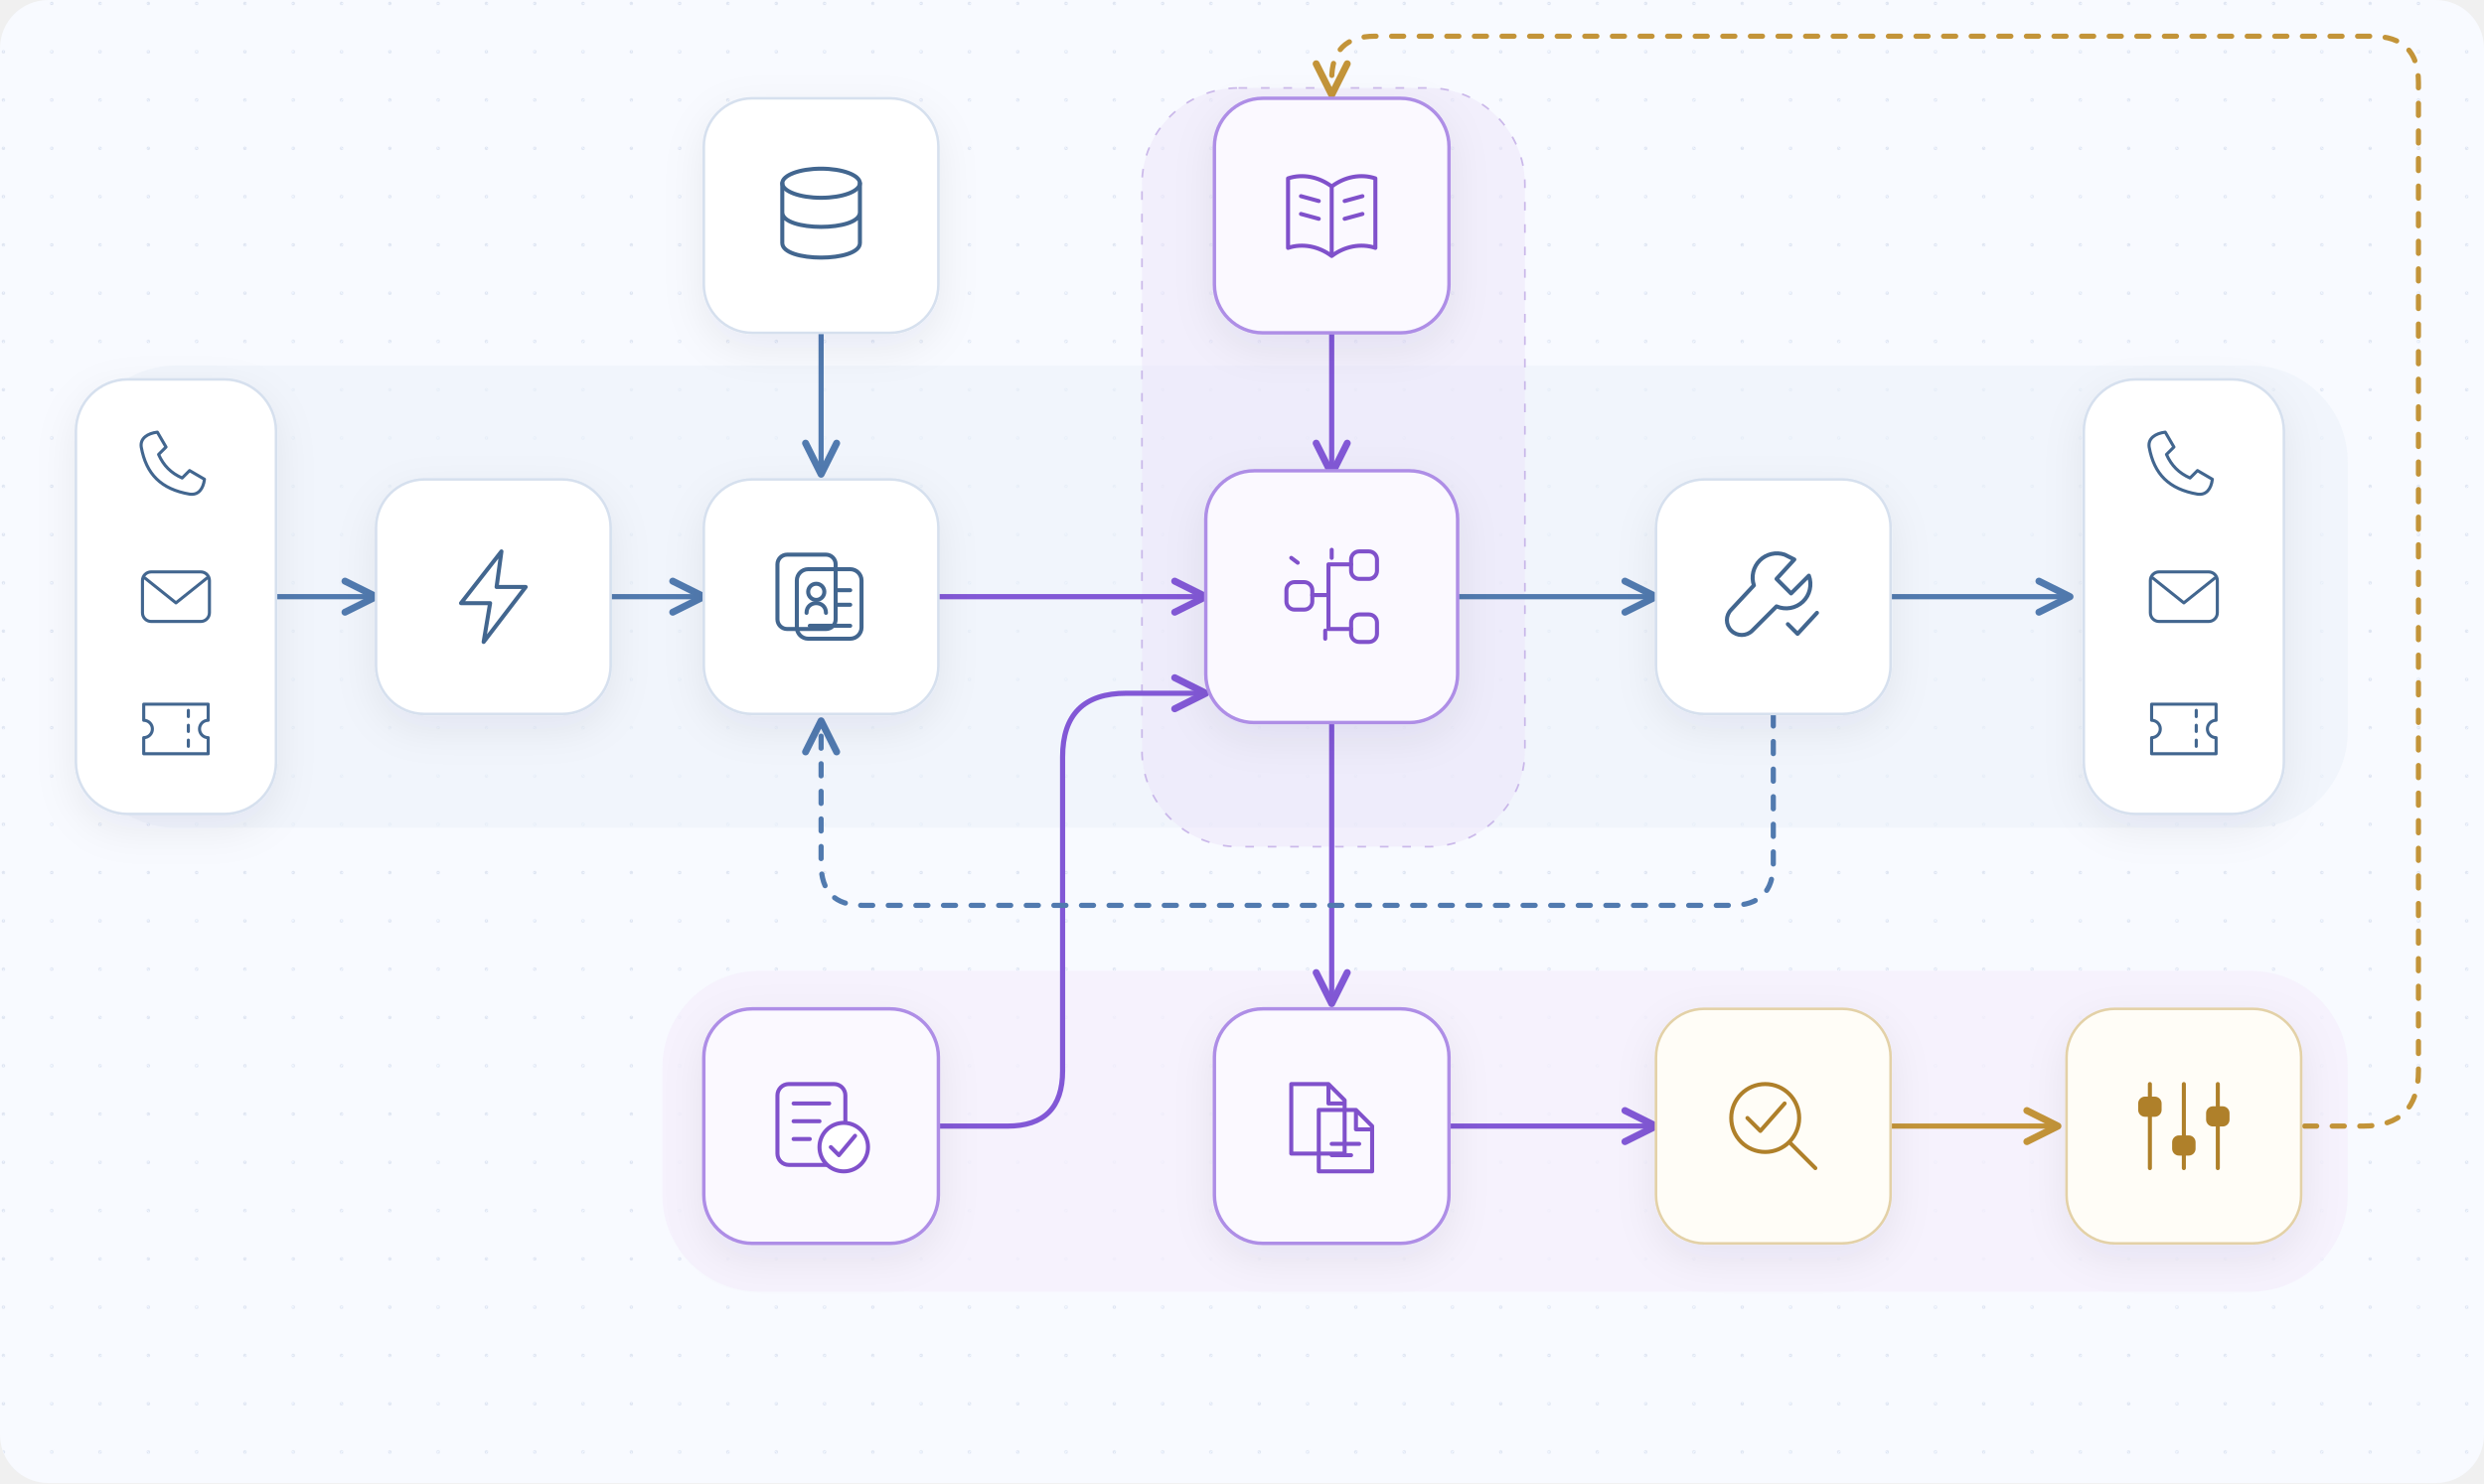
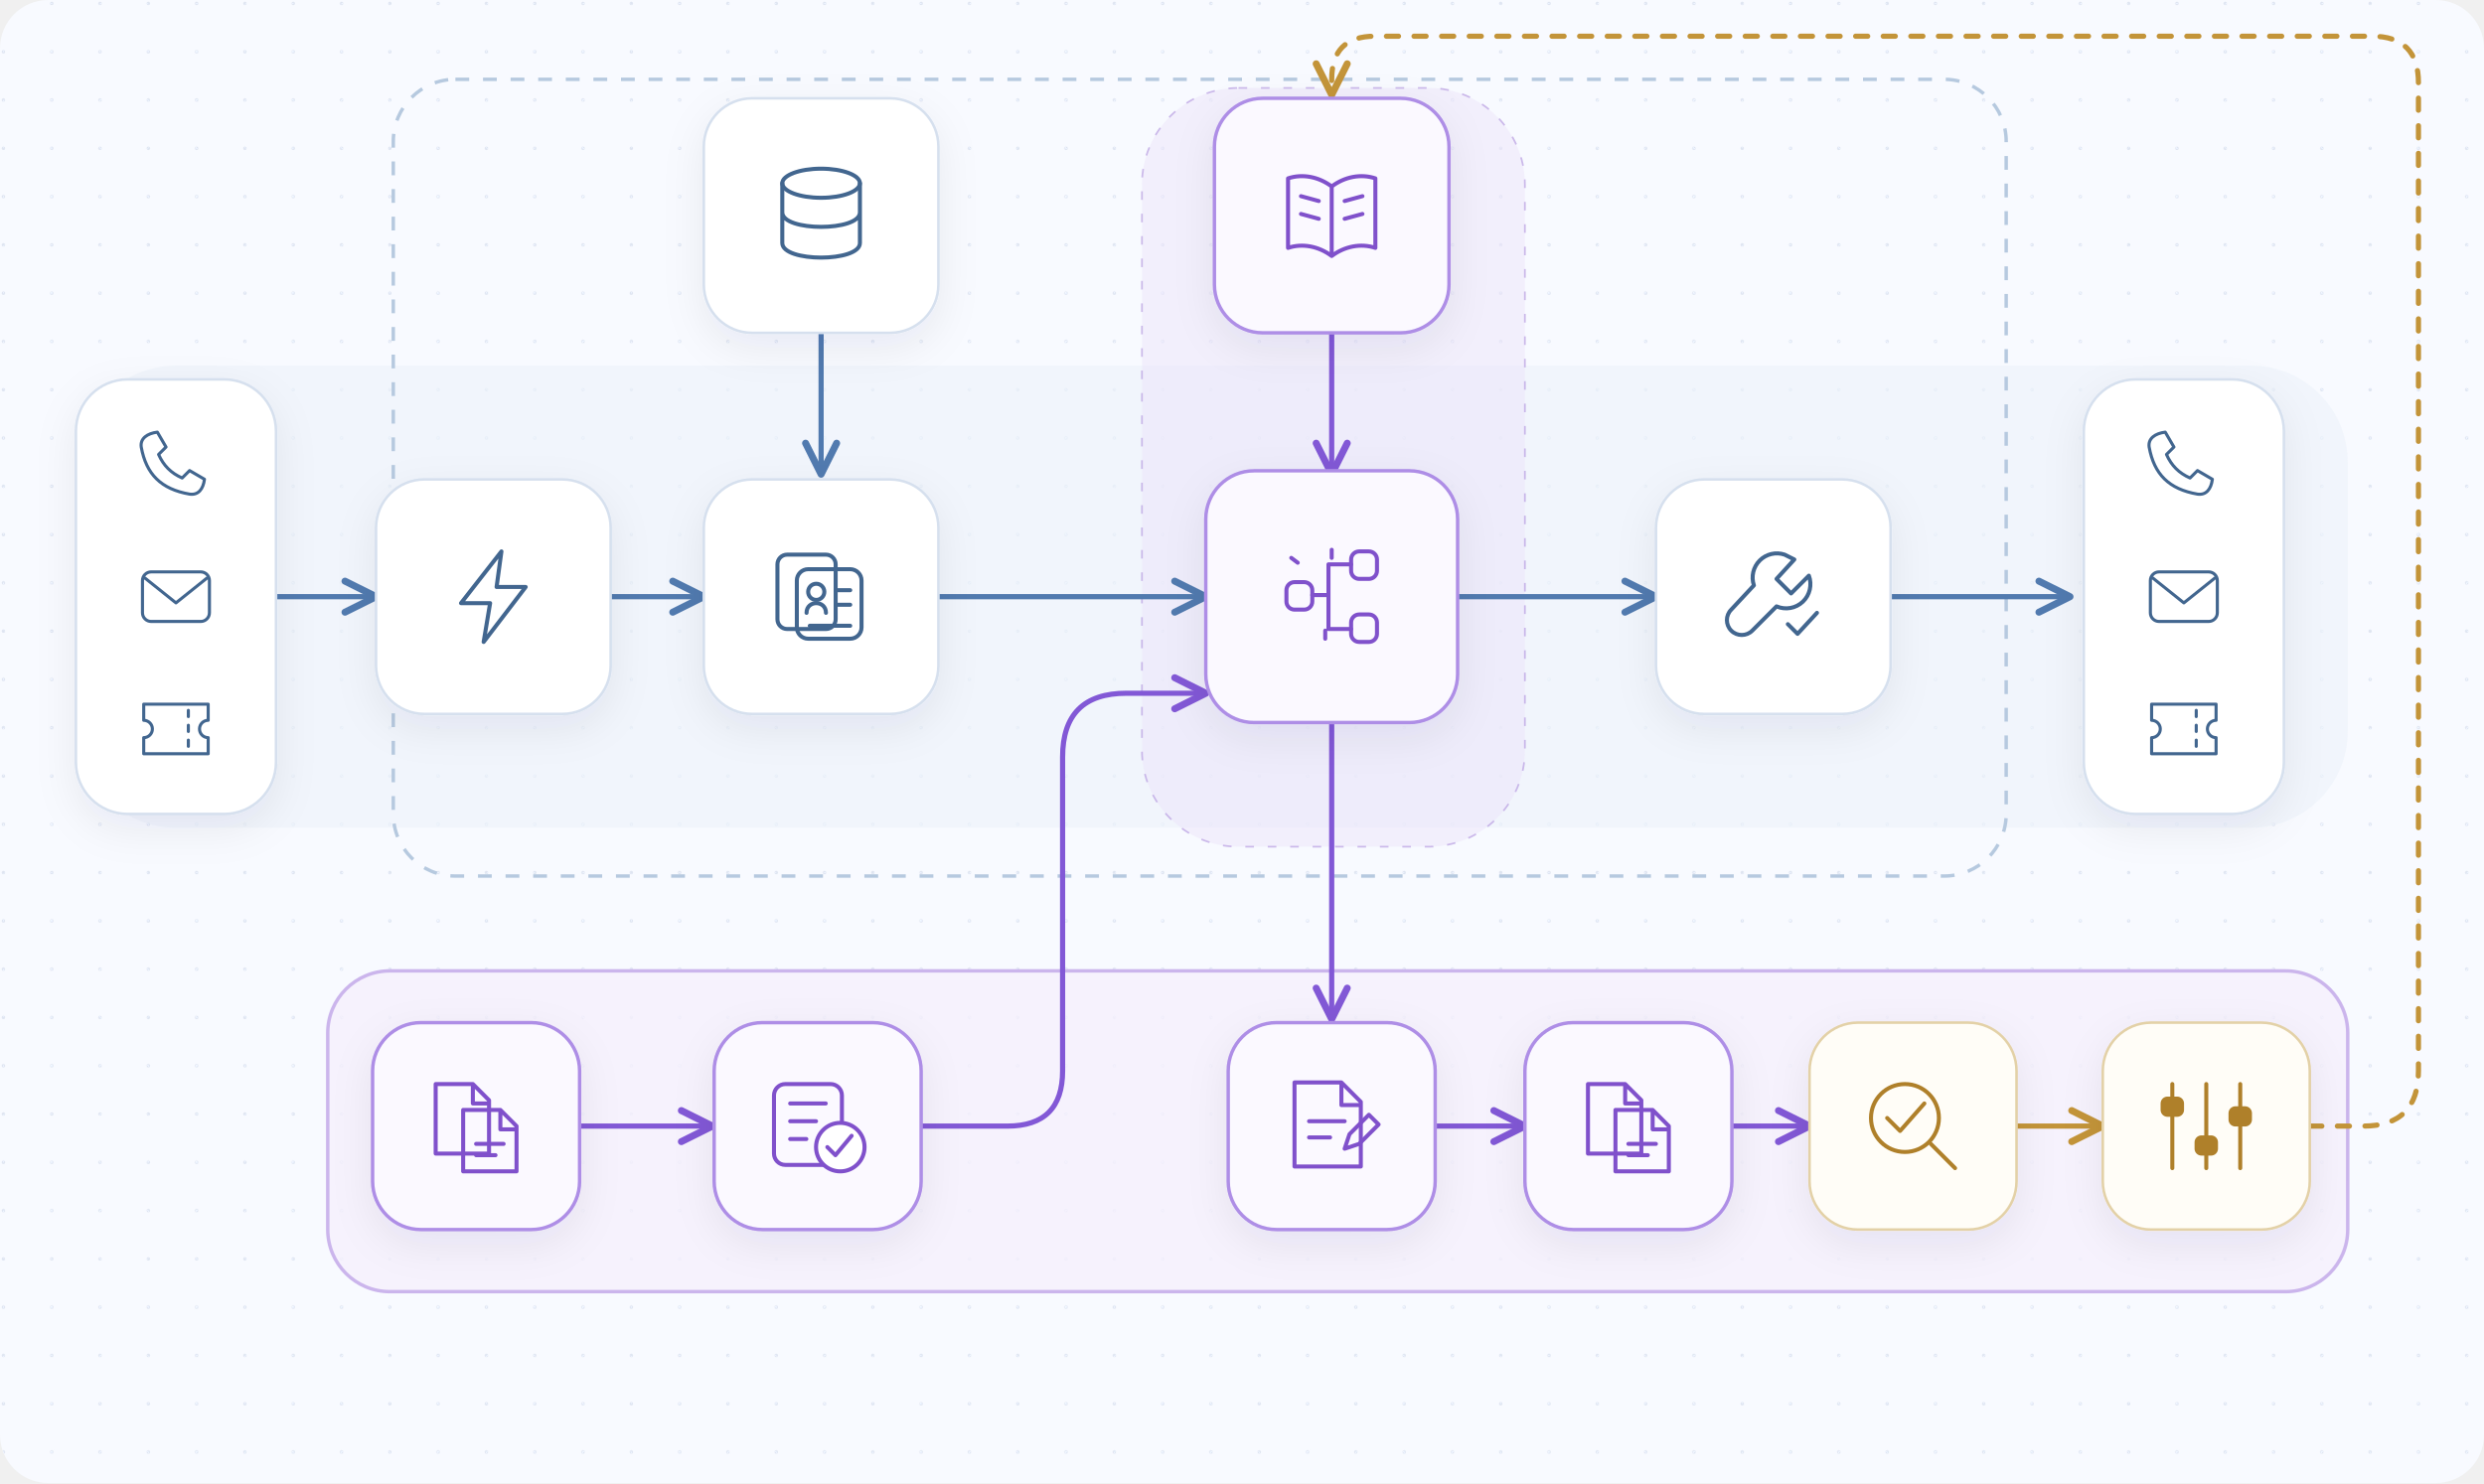
<svg xmlns="http://www.w3.org/2000/svg" width="1440" height="860" viewBox="0 0 1440 860" role="img" aria-label="Каналы, сбор контекста, общий планировщик, исполнение и отдельный контестный путь с циклом оптимизации">
  <defs>
    <pattern id="grid" width="28" height="28" patternUnits="userSpaceOnUse">
      <circle cx="2" cy="2" r="1" fill="#dfe5f1" />
    </pattern>
    <filter id="shadow" x="-40%" y="-40%" width="180%" height="180%">
      <feDropShadow dx="0" dy="8" stdDeviation="12" flood-color="#22334e" flood-opacity=".07" />
    </filter>
    <symbol id="i-phone" viewBox="0 0 64 64">
      <path d="M17 5l7 12-6 6c4 9 10 15 19 19l6-6 12 7c-1 8-5 13-12 12C20 51 8 39 4 17 3 10 9 6 17 5z" />
    </symbol>
    <symbol id="i-mail" viewBox="0 0 64 64">
      <rect x="5" y="12" width="54" height="40" rx="7" />
      <path d="M7 17l25 20 25-20" />
    </symbol>
    <symbol id="i-ticket" viewBox="0 0 64 64">
      <path d="M6 13h52v13a7 7 0 000 14v13H6V40a7 7 0 000-14z" />
      <path d="M42 18v5m0 7v5m0 7v5" />
    </symbol>
    <symbol id="i-bolt" viewBox="0 0 64 64">
      <path d="M37 4L12 36h18l-4 24 26-34H34z" />
    </symbol>
    <symbol id="i-data" viewBox="0 0 64 64">
      <ellipse cx="32" cy="12" rx="24" ry="9" />
      <path d="M8 12v37c0 12 48 12 48 0V12M8 30c0 12 48 12 48 0" />
    </symbol>
    <symbol id="i-context" viewBox="0 0 64 64">
      <rect x="5" y="6" width="36" height="46" rx="6" />
      <rect x="17" y="15" width="40" height="43" rx="7" />
      <circle cx="29" cy="29" r="5" />
      <path d="M23 42c0-8 12-8 12 0M41 28h9m-9 9h9M25 50h25" />
    </symbol>
    <symbol id="i-book" viewBox="0 0 64 64">
      <path d="M32 14c-8-6-18-8-27-5v43c9-3 19-1 27 5 8-6 18-8 27-5V9c-9-3-19-1-27 5v43M13 20l11 3m-11 8l11 3m16-11l11-3m-11 14l11-3" />
    </symbol>
    <symbol id="i-planner" viewBox="0 0 64 64">
      <rect x="4" y="23" width="16" height="17" rx="5" />
      <rect x="44" y="4" width="16" height="17" rx="5" />
      <rect x="44" y="43" width="16" height="17" rx="5" />
      <path d="M20 31h10V12h14M30 31v21h14M7 8l4 3m21-8v5m-4 50v-5" />
    </symbol>
    <symbol id="i-execute" viewBox="0 0 64 64">
      <path d="M39 6a15 15 0 00-19 19L6 40a9 9 0 0013 13l15-15A15 15 0 0054 19L43 30l-9-9L45 9z" />
      <path d="M41 49l6 6 12-13" />
    </symbol>
    <symbol id="i-files" viewBox="0 0 64 64">
      <path d="M7 6h23l10 10v33H7zM30 6v12h10" />
      <path d="M24 22h23l10 10v28H24zM47 22v12h10M32 43h17m-17 7h12" />
    </symbol>
    <symbol id="i-judge" viewBox="0 0 64 64">
      <circle cx="27" cy="27" r="21" />
      <path d="M43 43l15 15M16 27l8 8 15-17" />
    </symbol>
    <symbol id="i-sliders" viewBox="0 0 64 64">
      <path d="M11 6v52M32 6v52M53 6v52" />
      <rect x="5" y="15" width="12" height="10" rx="3" fill="currentColor" />
      <rect x="26" y="39" width="12" height="10" rx="3" fill="currentColor" />
      <rect x="47" y="21" width="12" height="10" rx="3" fill="currentColor" />
    </symbol>
    <symbol id="i-checkcontext" viewBox="0 0 64 64">
      <rect x="5" y="6" width="42" height="50" rx="7" />
      <path d="M15 18h22M15 29h16M15 40h10" />
      <circle cx="46" cy="45" r="15" fill="#fff" />
      <path d="M38 45l5 5 10-12" />
    </symbol>
+     <symbol id="i-generate" viewBox="0 0 64 64">
+       <path d="M9 5h29l12 12v40H9zM38 5v14h12M18 29h22M18 39h13" />
+       <path d="M43 37l12-12 6 6-12 12-9 3z" />
+     </symbol>
    <symbol id="i-all" viewBox="0 0 64 64">
      <rect x="6" y="6" width="20" height="20" rx="5" />
      <rect x="38" y="6" width="20" height="20" rx="5" />
      <rect x="6" y="38" width="20" height="20" rx="5" />
      <rect x="38" y="38" width="20" height="20" rx="5" />
    </symbol>
    <linearGradient id="blue-line">
      <stop stop-color="#517aaf" stop-opacity=".45" />
      <stop offset="1" stop-color="#517aaf" />
    </linearGradient>
    <marker id="blue-arrow" viewBox="0 0 12 12" markerWidth="9" markerHeight="9" refX="10" refY="6" orient="auto-start-reverse">
      <path d="M2 2l8 4-8 4" fill="none" stroke="#517aaf" stroke-width="1.8" stroke-linecap="round" stroke-linejoin="round" />
    </marker>
    <linearGradient id="purple-line">
      <stop stop-color="#8258d6" stop-opacity=".45" />
      <stop offset="1" stop-color="#8258d6" />
    </linearGradient>
    <marker id="purple-arrow" viewBox="0 0 12 12" markerWidth="9" markerHeight="9" refX="10" refY="6" orient="auto-start-reverse">
      <path d="M2 2l8 4-8 4" fill="none" stroke="#8258d6" stroke-width="1.8" stroke-linecap="round" stroke-linejoin="round" />
    </marker>
    <linearGradient id="amber-line">
      <stop stop-color="#c39439" stop-opacity=".45" />
      <stop offset="1" stop-color="#c39439" />
    </linearGradient>
    <marker id="amber-arrow" viewBox="0 0 12 12" markerWidth="9" markerHeight="9" refX="10" refY="6" orient="auto-start-reverse">
      <path d="M2 2l8 4-8 4" fill="none" stroke="#c39439" stroke-width="1.8" stroke-linecap="round" stroke-linejoin="round" />
    </marker>
  </defs>
  <style>
.node{color:#42668f;cursor:pointer;outline:none}.card{fill:#fff;stroke:#d6e0ee;stroke-width:1.5;filter:url(#shadow)}.node use{fill:none;stroke:currentColor;stroke-width:2.5;stroke-linecap:round;stroke-linejoin:round;pointer-events:none}.node.purple{color:#8051cb}.purple .card{fill:#fbf9ff;stroke:#ae8ee6;stroke-width:2}.node.amber{color:#af802a}.amber .card{stroke:#e3d1a7;fill:#fffdf7}.node:focus .card,.node:hover .card{stroke:currentColor;stroke-width:3}.edge{fill:none;stroke-width:3;stroke-linecap:round;stroke-linejoin:round}.dashed{stroke-dasharray:7 9}.backdrop{fill:#f8faff}.focus-area{fill:#ece5fa;fill-opacity:.52;stroke:#b499df;stroke-opacity:.65;stroke-dasharray:5 8}.rail{fill:#edf3fb;fill-opacity:.65}.competition-rail{fill:#f5f0fc;fill-opacity:.8}
</style>
  <rect class="backdrop" width="1440" height="860" rx="28" />
  <rect width="1440" height="860" rx="28" fill="url(#grid)" />
  <rect class="rail production" x="46" y="212" width="1315" height="268" rx="56" />
-   <rect class="competition-rail competition" x="384" y="563" width="977" height="186" rx="56" />
+   <rect class="package shared" x="228" y="46" width="935" height="462" rx="36" fill="none" stroke="#b6c9df" stroke-width="2" stroke-dasharray="8 8" />
+   <rect class="competition-rail competition" x="190" y="563" width="1171" height="186" rx="36" stroke="#cbb5ec" stroke-width="2" />
  <rect class="focus-area shared" x="662" y="51" width="222" height="440" rx="56" />
  <path class="edge production " d="M160 346H218" stroke="#517aaf" marker-end="url(#blue-arrow)" />
  <path class="edge production " d="M354 346H408" stroke="#517aaf" marker-end="url(#blue-arrow)" />
-   <path class="edge production " d="M544 346H699" stroke="#8258d6" marker-end="url(#purple-arrow)" />
+   <path class="edge production " d="M544 346H699" stroke="#517aaf" marker-end="url(#blue-arrow)" />
  <path class="edge production " d="M845 346H960" stroke="#517aaf" marker-end="url(#blue-arrow)" />
  <path class="edge production " d="M1096 346H1200" stroke="#517aaf" marker-end="url(#blue-arrow)" />
  <path class="edge production " d="M476 193V275" stroke="#517aaf" marker-end="url(#blue-arrow)" />
  <path class="edge shared " d="M772 193V275" stroke="#8258d6" marker-end="url(#purple-arrow)" />
-   <path class="edge competition " d="M544 653H584Q616 653 616 621V439Q616 402 653 402H699" stroke="#8258d6" marker-end="url(#purple-arrow)" />
-   <path class="edge competition " d="M772 418V582" stroke="#8258d6" marker-end="url(#purple-arrow)" />
-   <path class="edge competition " d="M840 653H960" stroke="#8258d6" marker-end="url(#purple-arrow)" />
-   <path class="edge learning " d="M1096 653H1193" stroke="#c39439" marker-end="url(#amber-arrow)" />
-   <path class="edge learning dashed" d="M1336 653H1370Q1402 653 1402 621V48Q1402 21 1375 21H797Q772 21 772 46V55" stroke="#c39439" marker-end="url(#amber-arrow)" />
-   <path class="edge production dashed" d="M1028 414V501Q1028 525 1004 525H500Q476 525 476 501V418" stroke="#517aaf" marker-end="url(#blue-arrow)" />
-   <g class="node blue production" data-node="input" role="button" tabindex="0" aria-label="Каналы">
+   <path class="edge competition " d="M336 653H413" stroke="#8258d6" marker-end="url(#purple-arrow)" />
+   <path class="edge competition " d="M534 653H584Q616 653 616 621V439Q616 402 653 402H699" stroke="#8258d6" marker-end="url(#purple-arrow)" />
+   <path class="edge competition " d="M772 418V591" stroke="#8258d6" marker-end="url(#purple-arrow)" />
+   <path class="edge competition " d="M832 653H884" stroke="#8258d6" marker-end="url(#purple-arrow)" />
+   <path class="edge competition " d="M1004 653H1049" stroke="#8258d6" marker-end="url(#purple-arrow)" />
+   <path class="edge learning " d="M1169 653H1219" stroke="#c39439" marker-end="url(#amber-arrow)" />
+   <path class="edge learning dashed" d="M1339 653H1370Q1402 653 1402 621V48Q1402 21 1375 21H797Q772 21 772 46V55" stroke="#c39439" marker-end="url(#amber-arrow)" />
+   <g class="node blue production" data-node="input" role="button" tabindex="0" aria-label="Каналы продукта">
    <rect class="card" x="44" y="220" width="116" height="252" rx="30" />
    <use href="#i-phone" x="79" y="247" width="46" height="46" />
    <use href="#i-mail" x="79" y="323" width="46" height="46" />
    <use href="#i-ticket" x="79" y="399" width="46" height="46" />
  </g>
  <g class="node blue production" data-node="trigger" role="button" tabindex="0" aria-label="Триггер">
    <rect class="card" x="218.0" y="278.0" width="136" height="136" rx="28" />
    <use href="#i-bolt" x="256" y="316" width="60" height="60" />
  </g>
-   <g class="node blue production" data-node="collector" role="button" tabindex="0" aria-label="Сбор контекста">
+   <g class="node blue production" data-node="collector" role="button" tabindex="0" aria-label="Сбор контекста · продукт">
    <rect class="card" x="408.0" y="278.0" width="136" height="136" rx="28" />
    <use href="#i-context" x="446" y="316" width="60" height="60" />
  </g>
  <g class="node blue production" data-node="data" role="button" tabindex="0" aria-label="Тестовый мир · Никита">
    <rect class="card" x="408.0" y="57.0" width="136" height="136" rx="28" />
    <use href="#i-data" x="446" y="95" width="60" height="60" />
  </g>
-   <g class="node purple shared" data-node="skills" role="button" tabindex="0" aria-label="Пакет скиллов">
+   <g class="node purple shared" data-node="skills" role="button" tabindex="0" aria-label="Знания Planner · Вера">
    <rect class="card" x="704.0" y="57.0" width="136" height="136" rx="28" />
    <use href="#i-book" x="742" y="95" width="60" height="60" />
  </g>
-   <g class="node purple shared" data-node="planner" role="button" tabindex="0" aria-label="Общий планировщик">
+   <g class="node purple shared" data-node="planner" role="button" tabindex="0" aria-label="Planner · продукт · Вера">
    <rect class="card" x="699.0" y="273.0" width="146" height="146" rx="28" />
    <use href="#i-planner" x="742" y="316" width="60" height="60" />
  </g>
-   <g class="node blue production" data-node="executor" role="button" tabindex="0" aria-label="Исполнитель">
+   <g class="node blue production" data-node="executor" role="button" tabindex="0" aria-label="Исполнитель · продукт">
    <rect class="card" x="960.0" y="278.0" width="136" height="136" rx="28" />
    <use href="#i-execute" x="998" y="316" width="60" height="60" />
  </g>
-   <g class="node blue production" data-node="output" role="button" tabindex="0" aria-label="Результат в исходный канал">
+   <g class="node blue production" data-node="output" role="button" tabindex="0" aria-label="Результат в канал">
    <rect class="card" x="1208" y="220" width="116" height="252" rx="30" />
    <use href="#i-phone" x="1243" y="247" width="46" height="46" />
    <use href="#i-mail" x="1243" y="323" width="46" height="46" />
    <use href="#i-ticket" x="1243" y="399" width="46" height="46" />
  </g>
-   <g class="node purple competition" data-node="test" role="button" tabindex="0" aria-label="Тестовый контекст · компонент Веры">
-     <rect class="card" x="408.0" y="585.0" width="136" height="136" rx="28" />
-     <use href="#i-checkcontext" x="446" y="623" width="60" height="60" />
+   <g class="node purple competition" data-node="cases" role="button" tabindex="0" aria-label="Кейсы · вход Hackathon Solver">
+     <rect class="card" x="216.0" y="593.0" width="120" height="120" rx="28" />
+     <use href="#i-files" x="246" y="623" width="60" height="60" />
  </g>
-   <g class="node purple competition" data-node="export" role="button" tabindex="0" aria-label="Контестный экспорт">
-     <rect class="card" x="704.0" y="585.0" width="136" height="136" rx="28" />
-     <use href="#i-files" x="742" y="623" width="60" height="60" />
+   <g class="node purple competition" data-node="test" role="button" tabindex="0" aria-label="Подготовка контекста · Solver">
+     <rect class="card" x="414.0" y="593.0" width="120" height="120" rx="28" />
+     <use href="#i-checkcontext" x="444" y="623" width="60" height="60" />
  </g>
-   <g class="node amber competition" data-node="judge" role="button" tabindex="0" aria-label="Оценка плана">
-     <rect class="card" x="960.0" y="585.0" width="136" height="136" rx="28" />
-     <use href="#i-judge" x="998" y="623" width="60" height="60" />
+   <g class="node purple competition" data-node="generate" role="button" tabindex="0" aria-label="Генератор ответа · Solver · Вера">
+     <rect class="card" x="712.0" y="593.0" width="120" height="120" rx="28" />
+     <use href="#i-generate" x="742" y="623" width="60" height="60" />
  </g>
-   <g class="node amber learning" data-node="optimize" role="button" tabindex="0" aria-label="Следующий эксперимент">
-     <rect class="card" x="1198.0" y="585.0" width="136" height="136" rx="28" />
-     <use href="#i-sliders" x="1236" y="623" width="60" height="60" />
+   <g class="node purple competition" data-node="export" role="button" tabindex="0" aria-label="Два файла · Solver">
+     <rect class="card" x="884.0" y="593.0" width="120" height="120" rx="28" />
+     <use href="#i-files" x="914" y="623" width="60" height="60" />
+   </g>
+   <g class="node amber competition" data-node="judge" role="button" tabindex="0" aria-label="Оценка · Solver">
+     <rect class="card" x="1049.0" y="593.0" width="120" height="120" rx="28" />
+     <use href="#i-judge" x="1079" y="623" width="60" height="60" />
+   </g>
+   <g class="node amber learning" data-node="optimize" role="button" tabindex="0" aria-label="Оптимизация · Вера">
+     <rect class="card" x="1219.0" y="593.0" width="120" height="120" rx="28" />
+     <use href="#i-sliders" x="1249" y="623" width="60" height="60" />
  </g>
</svg>
